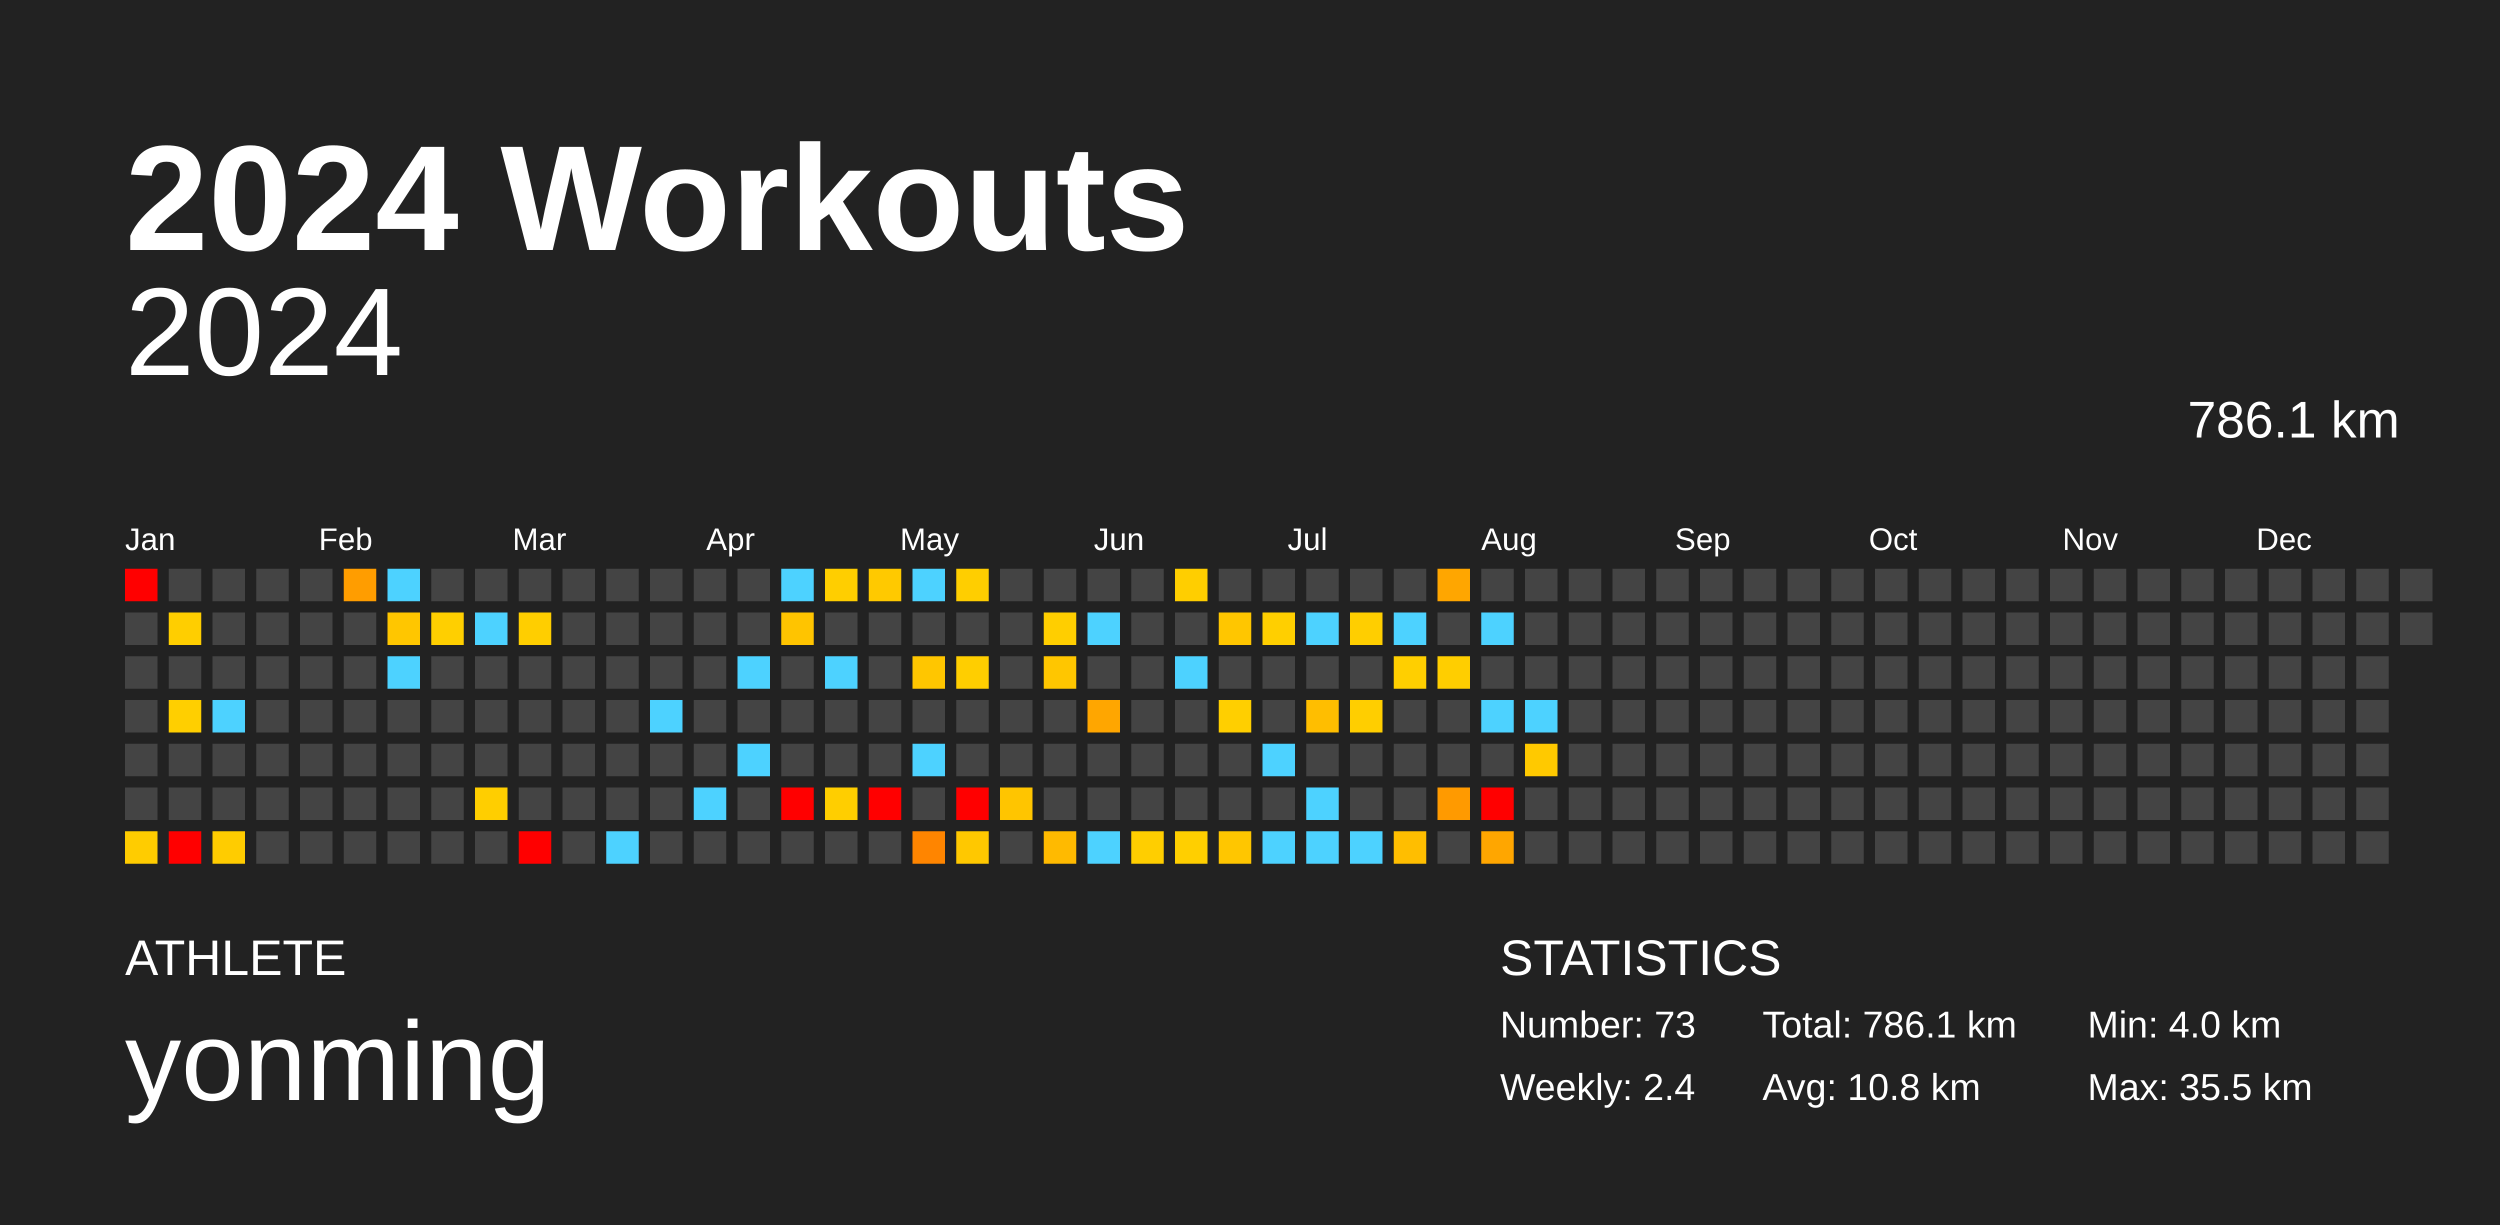
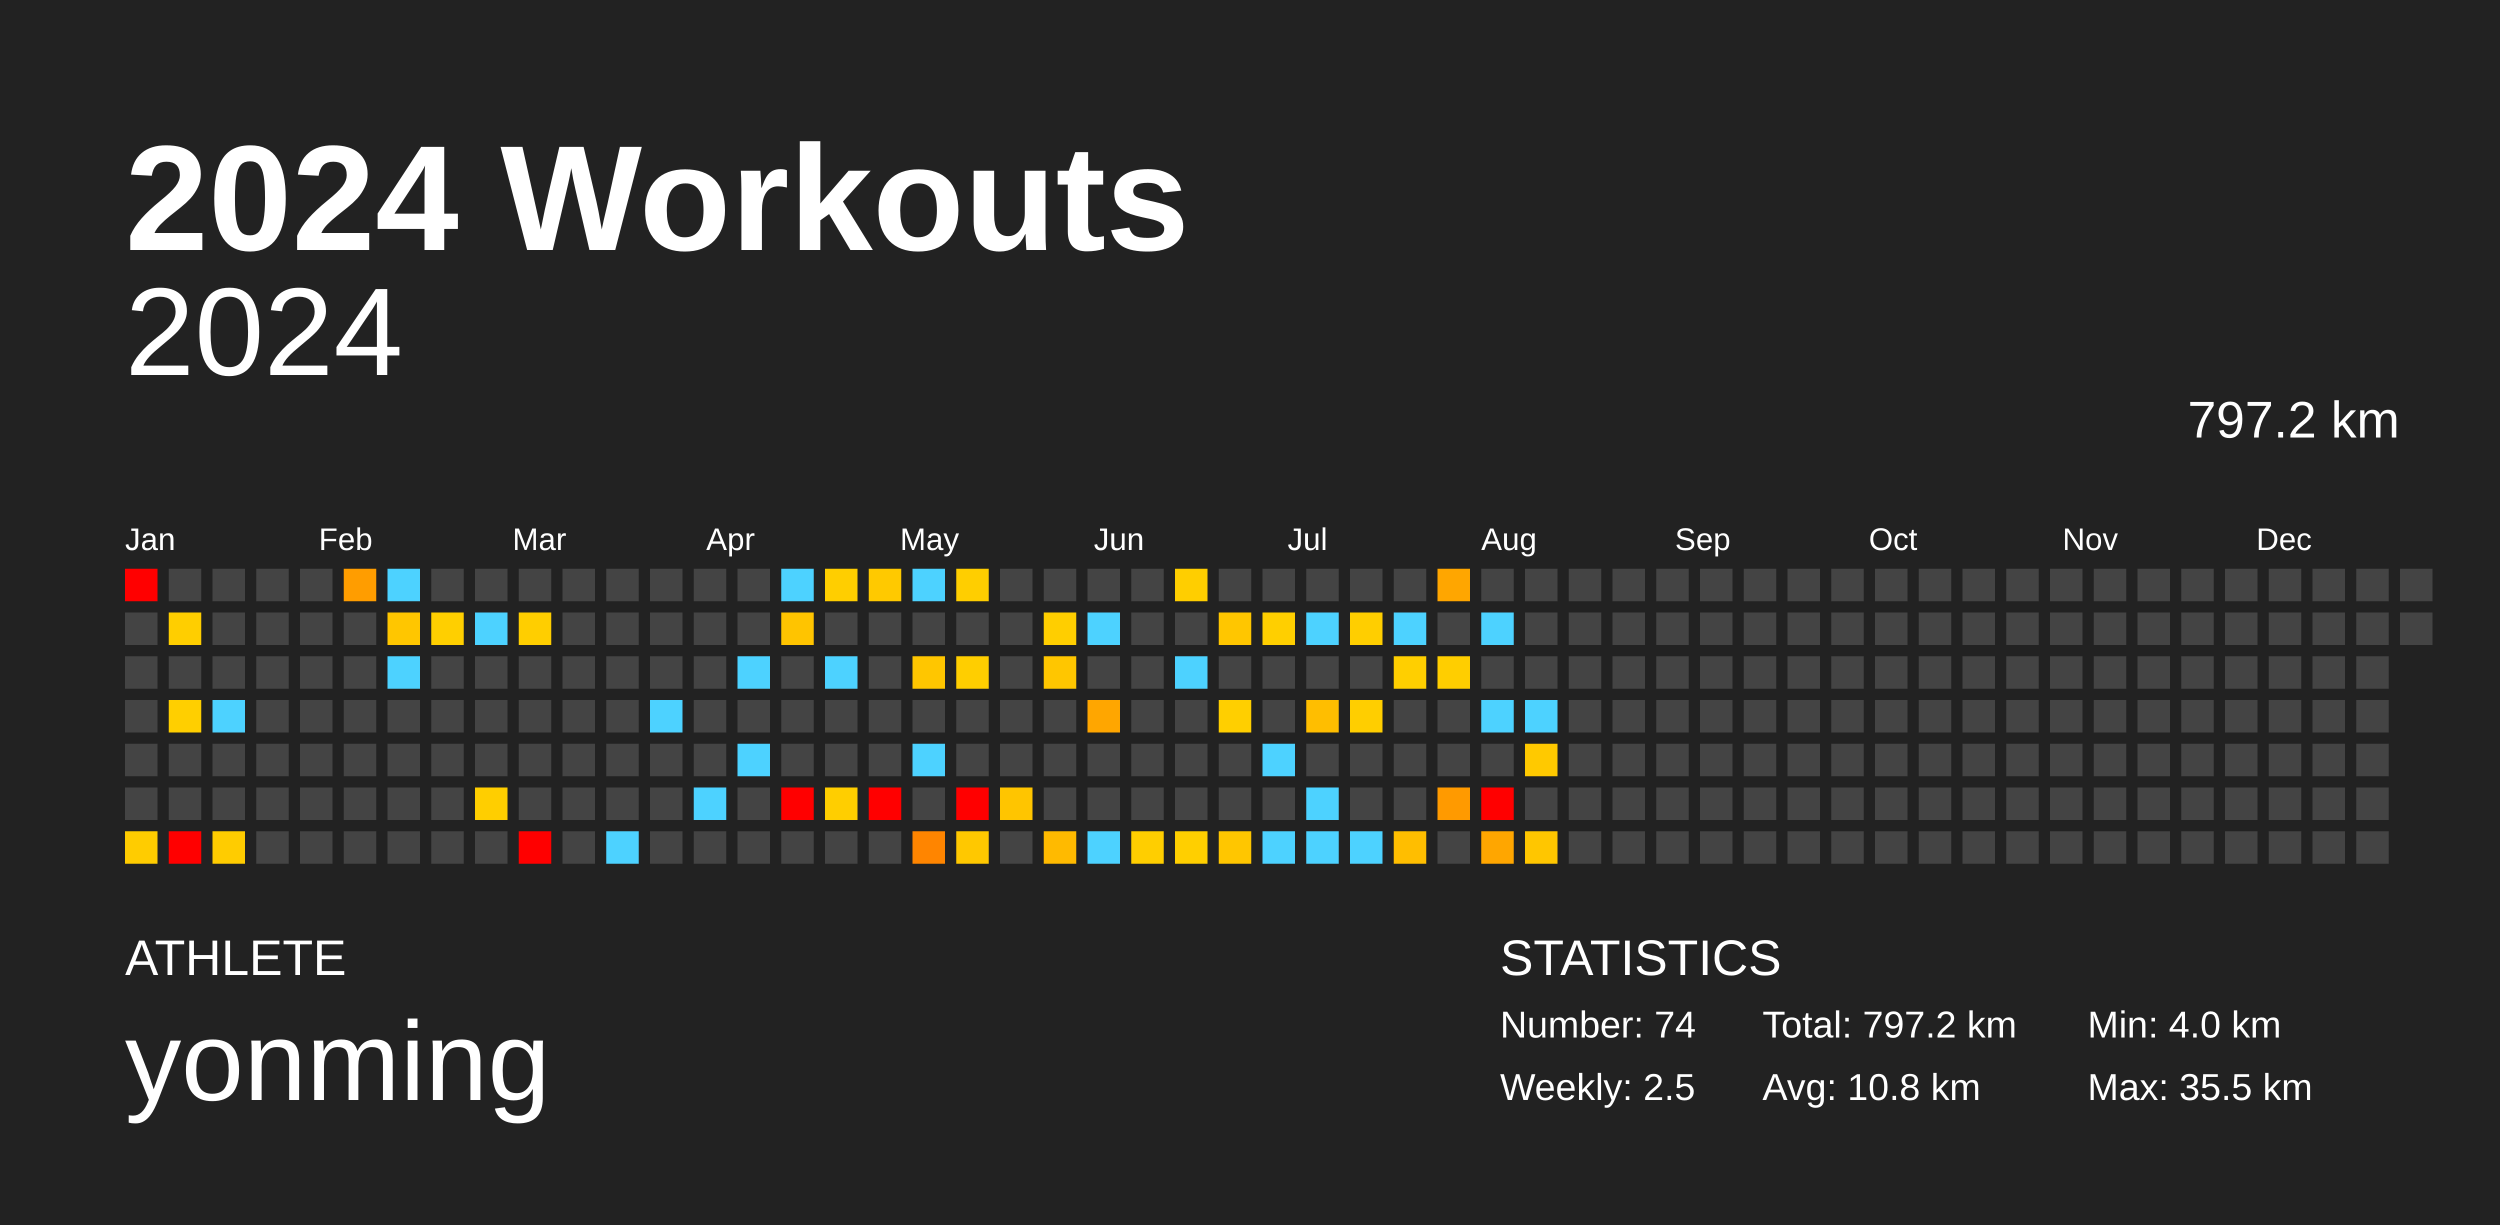
<svg xmlns="http://www.w3.org/2000/svg" baseProfile="full" height="98mm" version="1.1" viewBox="0,0,200,98" width="200mm">
  <defs />
  <rect fill="#222222" height="98" width="200" x="0" y="0" />
  <text fill="#FFFFFF" style="font-size:12px; font-family:Arial; font-weight:bold;" x="10" y="20">2024 Workouts</text>
  <text fill="#FFFFFF" style="font-size:4px; font-family:Arial" x="10" y="78">ATHLETE</text>
  <text fill="#FFFFFF" style="font-size:9px; font-family:Arial" x="10" y="88">yonming</text>
  <text fill="#FFFFFF" style="font-size:4px; font-family:Arial" x="120" y="78">STATISTICS</text>
-   <text fill="#FFFFFF" style="font-size:3px; font-family:Arial" x="120" y="83">Number: 73</text>
-   <text fill="#FFFFFF" style="font-size:3px; font-family:Arial" x="120" y="88">Weekly: 2.4</text>
-   <text fill="#FFFFFF" style="font-size:3px; font-family:Arial" x="141" y="83">Total: 786.1 km</text>
+   <text fill="#FFFFFF" style="font-size:3px; font-family:Arial" x="120" y="83">Number: 74</text>
+   <text fill="#FFFFFF" style="font-size:3px; font-family:Arial" x="120" y="88">Weekly: 2.5</text>
+   <text fill="#FFFFFF" style="font-size:3px; font-family:Arial" x="141" y="83">Total: 797.2 km</text>
  <text fill="#FFFFFF" style="font-size:3px; font-family:Arial" x="141" y="88">Avg: 10.8 km</text>
  <text fill="#FFFFFF" style="font-size:3px; font-family:Arial" x="167" y="83">Min: 4.0 km</text>
  <text fill="#FFFFFF" style="font-size:3px; font-family:Arial" x="167" y="88">Max: 35.5 km</text>
  <text alignment-baseline="hanging" fill="#FFFFFF" style="font-size:10.0px; font-family:Arial;" x="10" y="30">2024</text>
-   <text alignment-baseline="hanging" fill="#FFFFFF" style="font-size:4.125px; font-family:Arial;" x="175" y="35">786.1 km</text>
+   <text alignment-baseline="hanging" fill="#FFFFFF" style="font-size:4.125px; font-family:Arial;" x="175" y="35">797.2 km</text>
  <text fill="#FFFFFF" style="font-size:2.5px; font-family:Arial" x="10.0" y="44">Jan</text>
  <text fill="#FFFFFF" style="font-size:2.5px; font-family:Arial" x="25.5" y="44">Feb</text>
  <text fill="#FFFFFF" style="font-size:2.5px; font-family:Arial" x="41.0" y="44">Mar</text>
  <text fill="#FFFFFF" style="font-size:2.5px; font-family:Arial" x="56.5" y="44">Apr</text>
  <text fill="#FFFFFF" style="font-size:2.5px; font-family:Arial" x="72.0" y="44">May</text>
  <text fill="#FFFFFF" style="font-size:2.5px; font-family:Arial" x="87.5" y="44">Jun</text>
  <text fill="#FFFFFF" style="font-size:2.5px; font-family:Arial" x="103.0" y="44">Jul</text>
  <text fill="#FFFFFF" style="font-size:2.5px; font-family:Arial" x="118.5" y="44">Aug</text>
  <text fill="#FFFFFF" style="font-size:2.5px; font-family:Arial" x="134.0" y="44">Sep</text>
  <text fill="#FFFFFF" style="font-size:2.5px; font-family:Arial" x="149.5" y="44">Oct</text>
  <text fill="#FFFFFF" style="font-size:2.5px; font-family:Arial" x="165.0" y="44">Nov</text>
  <text fill="#FFFFFF" style="font-size:2.5px; font-family:Arial" x="180.5" y="44">Dec</text>
  <rect fill="red" height="2.6" width="2.6" x="10.0" y="45.5" />
  <rect fill="#444444" height="2.6" width="2.6" x="10.0" y="49.0" />
  <rect fill="#444444" height="2.6" width="2.6" x="10.0" y="52.5" />
  <rect fill="#444444" height="2.6" width="2.6" x="10.0" y="56.0" />
  <rect fill="#444444" height="2.6" width="2.6" x="10.0" y="59.5" />
  <rect fill="#444444" height="2.6" width="2.6" x="10.0" y="63.0" />
  <rect fill="#ffcc00" height="2.6" width="2.6" x="10.0" y="66.5" />
  <rect fill="#444444" height="2.6" width="2.6" x="13.5" y="45.5" />
  <rect fill="#ffce00" height="2.6" width="2.6" x="13.5" y="49.0" />
  <rect fill="#444444" height="2.6" width="2.6" x="13.5" y="52.5" />
  <rect fill="#ffcf00" height="2.6" width="2.6" x="13.5" y="56.0" />
  <rect fill="#444444" height="2.6" width="2.6" x="13.5" y="59.5" />
  <rect fill="#444444" height="2.6" width="2.6" x="13.5" y="63.0" />
  <rect fill="red" height="2.6" width="2.6" x="13.5" y="66.5" />
  <rect fill="#444444" height="2.6" width="2.6" x="17.0" y="45.5" />
  <rect fill="#444444" height="2.6" width="2.6" x="17.0" y="49.0" />
  <rect fill="#444444" height="2.6" width="2.6" x="17.0" y="52.5" />
  <rect fill="#4dd2ff" height="2.6" width="2.6" x="17.0" y="56.0" />
  <rect fill="#444444" height="2.6" width="2.6" x="17.0" y="59.5" />
  <rect fill="#444444" height="2.6" width="2.6" x="17.0" y="63.0" />
  <rect fill="#ffcc00" height="2.6" width="2.6" x="17.0" y="66.5" />
  <rect fill="#444444" height="2.6" width="2.6" x="20.5" y="45.5" />
  <rect fill="#444444" height="2.6" width="2.6" x="20.5" y="49.0" />
  <rect fill="#444444" height="2.6" width="2.6" x="20.5" y="52.5" />
  <rect fill="#444444" height="2.6" width="2.6" x="20.5" y="56.0" />
  <rect fill="#444444" height="2.6" width="2.6" x="20.5" y="59.5" />
  <rect fill="#444444" height="2.6" width="2.6" x="20.5" y="63.0" />
  <rect fill="#444444" height="2.6" width="2.6" x="20.5" y="66.5" />
  <rect fill="#444444" height="2.6" width="2.6" x="24.0" y="45.5" />
  <rect fill="#444444" height="2.6" width="2.6" x="24.0" y="49.0" />
  <rect fill="#444444" height="2.6" width="2.6" x="24.0" y="52.5" />
  <rect fill="#444444" height="2.6" width="2.6" x="24.0" y="56.0" />
  <rect fill="#444444" height="2.6" width="2.6" x="24.0" y="59.5" />
  <rect fill="#444444" height="2.6" width="2.6" x="24.0" y="63.0" />
  <rect fill="#444444" height="2.6" width="2.6" x="24.0" y="66.5" />
  <rect fill="#ff9d00" height="2.6" width="2.6" x="27.5" y="45.5" />
  <rect fill="#444444" height="2.6" width="2.6" x="27.5" y="49.0" />
  <rect fill="#444444" height="2.6" width="2.6" x="27.5" y="52.5" />
  <rect fill="#444444" height="2.6" width="2.6" x="27.5" y="56.0" />
  <rect fill="#444444" height="2.6" width="2.6" x="27.5" y="59.5" />
  <rect fill="#444444" height="2.6" width="2.6" x="27.5" y="63.0" />
  <rect fill="#444444" height="2.6" width="2.6" x="27.5" y="66.5" />
  <rect fill="#4dd2ff" height="2.6" width="2.6" x="31.0" y="45.5" />
  <rect fill="#ffc600" height="2.6" width="2.6" x="31.0" y="49.0" />
  <rect fill="#4dd2ff" height="2.6" width="2.6" x="31.0" y="52.5" />
  <rect fill="#444444" height="2.6" width="2.6" x="31.0" y="56.0" />
  <rect fill="#444444" height="2.6" width="2.6" x="31.0" y="59.5" />
  <rect fill="#444444" height="2.6" width="2.6" x="31.0" y="63.0" />
  <rect fill="#444444" height="2.6" width="2.6" x="31.0" y="66.5" />
  <rect fill="#444444" height="2.6" width="2.6" x="34.5" y="45.5" />
  <rect fill="#ffcf00" height="2.6" width="2.6" x="34.5" y="49.0" />
  <rect fill="#444444" height="2.6" width="2.6" x="34.5" y="52.5" />
  <rect fill="#444444" height="2.6" width="2.6" x="34.5" y="56.0" />
  <rect fill="#444444" height="2.6" width="2.6" x="34.5" y="59.5" />
  <rect fill="#444444" height="2.6" width="2.6" x="34.5" y="63.0" />
  <rect fill="#444444" height="2.6" width="2.6" x="34.5" y="66.5" />
  <rect fill="#444444" height="2.6" width="2.6" x="38.0" y="45.5" />
  <rect fill="#4dd2ff" height="2.6" width="2.6" x="38.0" y="49.0" />
  <rect fill="#444444" height="2.6" width="2.6" x="38.0" y="52.5" />
  <rect fill="#444444" height="2.6" width="2.6" x="38.0" y="56.0" />
  <rect fill="#444444" height="2.6" width="2.6" x="38.0" y="59.5" />
  <rect fill="#ffce00" height="2.6" width="2.6" x="38.0" y="63.0" />
  <rect fill="#444444" height="2.6" width="2.6" x="38.0" y="66.5" />
  <rect fill="#444444" height="2.6" width="2.6" x="41.5" y="45.5" />
  <rect fill="#ffce00" height="2.6" width="2.6" x="41.5" y="49.0" />
  <rect fill="#444444" height="2.6" width="2.6" x="41.5" y="52.5" />
  <rect fill="#444444" height="2.6" width="2.6" x="41.5" y="56.0" />
  <rect fill="#444444" height="2.6" width="2.6" x="41.5" y="59.5" />
  <rect fill="#444444" height="2.6" width="2.6" x="41.5" y="63.0" />
  <rect fill="red" height="2.6" width="2.6" x="41.5" y="66.5" />
  <rect fill="#444444" height="2.6" width="2.6" x="45.0" y="45.5" />
  <rect fill="#444444" height="2.6" width="2.6" x="45.0" y="49.0" />
  <rect fill="#444444" height="2.6" width="2.6" x="45.0" y="52.5" />
  <rect fill="#444444" height="2.6" width="2.6" x="45.0" y="56.0" />
  <rect fill="#444444" height="2.6" width="2.6" x="45.0" y="59.5" />
  <rect fill="#444444" height="2.6" width="2.6" x="45.0" y="63.0" />
  <rect fill="#444444" height="2.6" width="2.6" x="45.0" y="66.5" />
  <rect fill="#444444" height="2.6" width="2.6" x="48.5" y="45.5" />
  <rect fill="#444444" height="2.6" width="2.6" x="48.5" y="49.0" />
  <rect fill="#444444" height="2.6" width="2.6" x="48.5" y="52.5" />
  <rect fill="#444444" height="2.6" width="2.6" x="48.5" y="56.0" />
  <rect fill="#444444" height="2.6" width="2.6" x="48.5" y="59.5" />
  <rect fill="#444444" height="2.6" width="2.6" x="48.5" y="63.0" />
  <rect fill="#4dd2ff" height="2.6" width="2.6" x="48.5" y="66.5" />
  <rect fill="#444444" height="2.6" width="2.6" x="52.0" y="45.5" />
  <rect fill="#444444" height="2.6" width="2.6" x="52.0" y="49.0" />
  <rect fill="#444444" height="2.6" width="2.6" x="52.0" y="52.5" />
  <rect fill="#4dd2ff" height="2.6" width="2.6" x="52.0" y="56.0" />
  <rect fill="#444444" height="2.6" width="2.6" x="52.0" y="59.5" />
  <rect fill="#444444" height="2.6" width="2.6" x="52.0" y="63.0" />
  <rect fill="#444444" height="2.6" width="2.6" x="52.0" y="66.5" />
  <rect fill="#444444" height="2.6" width="2.6" x="55.5" y="45.5" />
  <rect fill="#444444" height="2.6" width="2.6" x="55.5" y="49.0" />
  <rect fill="#444444" height="2.6" width="2.6" x="55.5" y="52.5" />
  <rect fill="#444444" height="2.6" width="2.6" x="55.5" y="56.0" />
  <rect fill="#444444" height="2.6" width="2.6" x="55.5" y="59.5" />
  <rect fill="#4dd2ff" height="2.6" width="2.6" x="55.5" y="63.0" />
  <rect fill="#444444" height="2.6" width="2.6" x="55.5" y="66.5" />
  <rect fill="#444444" height="2.6" width="2.6" x="59.0" y="45.5" />
  <rect fill="#444444" height="2.6" width="2.6" x="59.0" y="49.0" />
  <rect fill="#4dd2ff" height="2.6" width="2.6" x="59.0" y="52.5" />
  <rect fill="#444444" height="2.6" width="2.6" x="59.0" y="56.0" />
  <rect fill="#4dd2ff" height="2.6" width="2.6" x="59.0" y="59.5" />
  <rect fill="#444444" height="2.6" width="2.6" x="59.0" y="63.0" />
  <rect fill="#444444" height="2.6" width="2.6" x="59.0" y="66.5" />
  <rect fill="#4dd2ff" height="2.6" width="2.6" x="62.5" y="45.5" />
  <rect fill="#ffc400" height="2.6" width="2.6" x="62.5" y="49.0" />
  <rect fill="#444444" height="2.6" width="2.6" x="62.5" y="52.5" />
  <rect fill="#444444" height="2.6" width="2.6" x="62.5" y="56.0" />
  <rect fill="#444444" height="2.6" width="2.6" x="62.5" y="59.5" />
  <rect fill="red" height="2.6" width="2.6" x="62.5" y="63.0" />
  <rect fill="#444444" height="2.6" width="2.6" x="62.5" y="66.5" />
  <rect fill="#ffce00" height="2.6" width="2.6" x="66.0" y="45.5" />
  <rect fill="#444444" height="2.6" width="2.6" x="66.0" y="49.0" />
  <rect fill="#4dd2ff" height="2.6" width="2.6" x="66.0" y="52.5" />
  <rect fill="#444444" height="2.6" width="2.6" x="66.0" y="56.0" />
  <rect fill="#444444" height="2.6" width="2.6" x="66.0" y="59.5" />
  <rect fill="#ffce00" height="2.6" width="2.6" x="66.0" y="63.0" />
  <rect fill="#444444" height="2.6" width="2.6" x="66.0" y="66.5" />
  <rect fill="#ffc900" height="2.6" width="2.6" x="69.5" y="45.5" />
  <rect fill="#444444" height="2.6" width="2.6" x="69.5" y="49.0" />
  <rect fill="#444444" height="2.6" width="2.6" x="69.5" y="52.5" />
  <rect fill="#444444" height="2.6" width="2.6" x="69.5" y="56.0" />
  <rect fill="#444444" height="2.6" width="2.6" x="69.5" y="59.5" />
  <rect fill="red" height="2.6" width="2.6" x="69.5" y="63.0" />
  <rect fill="#444444" height="2.6" width="2.6" x="69.5" y="66.5" />
  <rect fill="#4dd2ff" height="2.6" width="2.6" x="73.0" y="45.5" />
  <rect fill="#444444" height="2.6" width="2.6" x="73.0" y="49.0" />
  <rect fill="#ffc600" height="2.6" width="2.6" x="73.0" y="52.5" />
  <rect fill="#444444" height="2.6" width="2.6" x="73.0" y="56.0" />
  <rect fill="#4dd2ff" height="2.6" width="2.6" x="73.0" y="59.5" />
  <rect fill="#444444" height="2.6" width="2.6" x="73.0" y="63.0" />
  <rect fill="#ff8500" height="2.6" width="2.6" x="73.0" y="66.5" />
  <rect fill="#ffce00" height="2.6" width="2.6" x="76.5" y="45.5" />
  <rect fill="#444444" height="2.6" width="2.6" x="76.5" y="49.0" />
  <rect fill="#ffce00" height="2.6" width="2.6" x="76.5" y="52.5" />
  <rect fill="#444444" height="2.6" width="2.6" x="76.5" y="56.0" />
  <rect fill="#444444" height="2.6" width="2.6" x="76.5" y="59.5" />
  <rect fill="red" height="2.6" width="2.6" x="76.5" y="63.0" />
  <rect fill="#ffc800" height="2.6" width="2.6" x="76.5" y="66.5" />
  <rect fill="#444444" height="2.6" width="2.6" x="80.0" y="45.5" />
  <rect fill="#444444" height="2.6" width="2.6" x="80.0" y="49.0" />
  <rect fill="#444444" height="2.6" width="2.6" x="80.0" y="52.5" />
  <rect fill="#444444" height="2.6" width="2.6" x="80.0" y="56.0" />
  <rect fill="#444444" height="2.6" width="2.6" x="80.0" y="59.5" />
  <rect fill="#ffc500" height="2.6" width="2.6" x="80.0" y="63.0" />
  <rect fill="#444444" height="2.6" width="2.6" x="80.0" y="66.5" />
  <rect fill="#444444" height="2.6" width="2.6" x="83.5" y="45.5" />
  <rect fill="#ffce00" height="2.6" width="2.6" x="83.5" y="49.0" />
  <rect fill="#ffc600" height="2.6" width="2.6" x="83.5" y="52.5" />
  <rect fill="#444444" height="2.6" width="2.6" x="83.5" y="56.0" />
  <rect fill="#444444" height="2.6" width="2.6" x="83.5" y="59.5" />
  <rect fill="#444444" height="2.6" width="2.6" x="83.5" y="63.0" />
  <rect fill="#ffba00" height="2.6" width="2.6" x="83.5" y="66.5" />
  <rect fill="#444444" height="2.6" width="2.6" x="87.0" y="45.5" />
  <rect fill="#4dd2ff" height="2.6" width="2.6" x="87.0" y="49.0" />
  <rect fill="#444444" height="2.6" width="2.6" x="87.0" y="52.5" />
  <rect fill="#ffa600" height="2.6" width="2.6" x="87.0" y="56.0" />
  <rect fill="#444444" height="2.6" width="2.6" x="87.0" y="59.5" />
  <rect fill="#444444" height="2.6" width="2.6" x="87.0" y="63.0" />
  <rect fill="#4dd2ff" height="2.6" width="2.6" x="87.0" y="66.5" />
  <rect fill="#444444" height="2.6" width="2.6" x="90.5" y="45.5" />
  <rect fill="#444444" height="2.6" width="2.6" x="90.5" y="49.0" />
  <rect fill="#444444" height="2.6" width="2.6" x="90.5" y="52.5" />
  <rect fill="#444444" height="2.6" width="2.6" x="90.5" y="56.0" />
  <rect fill="#444444" height="2.6" width="2.6" x="90.5" y="59.5" />
  <rect fill="#444444" height="2.6" width="2.6" x="90.5" y="63.0" />
  <rect fill="#ffce00" height="2.6" width="2.6" x="90.5" y="66.5" />
  <rect fill="#ffce00" height="2.6" width="2.6" x="94.0" y="45.5" />
  <rect fill="#444444" height="2.6" width="2.6" x="94.0" y="49.0" />
  <rect fill="#4dd2ff" height="2.6" width="2.6" x="94.0" y="52.5" />
  <rect fill="#444444" height="2.6" width="2.6" x="94.0" y="56.0" />
  <rect fill="#444444" height="2.6" width="2.6" x="94.0" y="59.5" />
  <rect fill="#444444" height="2.6" width="2.6" x="94.0" y="63.0" />
  <rect fill="#ffcf00" height="2.6" width="2.6" x="94.0" y="66.5" />
  <rect fill="#444444" height="2.6" width="2.6" x="97.5" y="45.5" />
  <rect fill="#ffc600" height="2.6" width="2.6" x="97.5" y="49.0" />
  <rect fill="#444444" height="2.6" width="2.6" x="97.5" y="52.5" />
  <rect fill="#ffcf00" height="2.6" width="2.6" x="97.5" y="56.0" />
  <rect fill="#444444" height="2.6" width="2.6" x="97.5" y="59.5" />
  <rect fill="#444444" height="2.6" width="2.6" x="97.5" y="63.0" />
  <rect fill="#ffc600" height="2.6" width="2.6" x="97.5" y="66.5" />
  <rect fill="#444444" height="2.6" width="2.6" x="101.0" y="45.5" />
  <rect fill="#ffcf00" height="2.6" width="2.6" x="101.0" y="49.0" />
  <rect fill="#444444" height="2.6" width="2.6" x="101.0" y="52.5" />
  <rect fill="#444444" height="2.6" width="2.6" x="101.0" y="56.0" />
  <rect fill="#4dd2ff" height="2.6" width="2.6" x="101.0" y="59.5" />
  <rect fill="#444444" height="2.6" width="2.6" x="101.0" y="63.0" />
  <rect fill="#4dd2ff" height="2.6" width="2.6" x="101.0" y="66.5" />
  <rect fill="#444444" height="2.6" width="2.6" x="104.5" y="45.5" />
  <rect fill="#4dd2ff" height="2.6" width="2.6" x="104.5" y="49.0" />
  <rect fill="#444444" height="2.6" width="2.6" x="104.5" y="52.5" />
  <rect fill="#ffbe00" height="2.6" width="2.6" x="104.5" y="56.0" />
  <rect fill="#444444" height="2.6" width="2.6" x="104.5" y="59.5" />
  <rect fill="#4dd2ff" height="2.6" width="2.6" x="104.5" y="63.0" />
  <rect fill="#4dd2ff" height="2.6" width="2.6" x="104.5" y="66.5" />
  <rect fill="#444444" height="2.6" width="2.6" x="108.0" y="45.5" />
  <rect fill="#ffce00" height="2.6" width="2.6" x="108.0" y="49.0" />
  <rect fill="#444444" height="2.6" width="2.6" x="108.0" y="52.5" />
  <rect fill="#ffce00" height="2.6" width="2.6" x="108.0" y="56.0" />
  <rect fill="#444444" height="2.6" width="2.6" x="108.0" y="59.5" />
  <rect fill="#444444" height="2.6" width="2.6" x="108.0" y="63.0" />
  <rect fill="#4dd2ff" height="2.6" width="2.6" x="108.0" y="66.5" />
  <rect fill="#444444" height="2.6" width="2.6" x="111.5" y="45.5" />
  <rect fill="#4dd2ff" height="2.6" width="2.6" x="111.5" y="49.0" />
  <rect fill="#ffcf00" height="2.6" width="2.6" x="111.5" y="52.5" />
  <rect fill="#444444" height="2.6" width="2.6" x="111.5" y="56.0" />
  <rect fill="#444444" height="2.6" width="2.6" x="111.5" y="59.5" />
  <rect fill="#444444" height="2.6" width="2.6" x="111.5" y="63.0" />
  <rect fill="#ffbe00" height="2.6" width="2.6" x="111.5" y="66.5" />
  <rect fill="#ffa600" height="2.6" width="2.6" x="115.0" y="45.5" />
  <rect fill="#444444" height="2.6" width="2.6" x="115.0" y="49.0" />
  <rect fill="#ffce00" height="2.6" width="2.6" x="115.0" y="52.5" />
  <rect fill="#444444" height="2.6" width="2.6" x="115.0" y="56.0" />
  <rect fill="#444444" height="2.6" width="2.6" x="115.0" y="59.5" />
  <rect fill="#ff9a00" height="2.6" width="2.6" x="115.0" y="63.0" />
  <rect fill="#444444" height="2.6" width="2.6" x="115.0" y="66.5" />
  <rect fill="#444444" height="2.6" width="2.6" x="118.5" y="45.5" />
  <rect fill="#4dd2ff" height="2.6" width="2.6" x="118.5" y="49.0" />
  <rect fill="#444444" height="2.6" width="2.6" x="118.5" y="52.5" />
  <rect fill="#4dd2ff" height="2.6" width="2.6" x="118.5" y="56.0" />
  <rect fill="#444444" height="2.6" width="2.6" x="118.5" y="59.5" />
  <rect fill="red" height="2.6" width="2.6" x="118.5" y="63.0" />
  <rect fill="#ffa600" height="2.6" width="2.6" x="118.5" y="66.5" />
  <rect fill="#444444" height="2.6" width="2.6" x="122.0" y="45.5" />
  <rect fill="#444444" height="2.6" width="2.6" x="122.0" y="49.0" />
  <rect fill="#444444" height="2.6" width="2.6" x="122.0" y="52.5" />
  <rect fill="#4dd2ff" height="2.6" width="2.6" x="122.0" y="56.0" />
  <rect fill="#ffc900" height="2.6" width="2.6" x="122.0" y="59.5" />
  <rect fill="#444444" height="2.6" width="2.6" x="122.0" y="63.0" />
-   <rect fill="#444444" height="2.6" width="2.6" x="122.0" y="66.5" />
+   <rect fill="#ffc600" height="2.6" width="2.6" x="122.0" y="66.5" />
  <rect fill="#444444" height="2.6" width="2.6" x="125.5" y="45.5" />
  <rect fill="#444444" height="2.6" width="2.6" x="125.5" y="49.0" />
  <rect fill="#444444" height="2.6" width="2.6" x="125.5" y="52.5" />
  <rect fill="#444444" height="2.6" width="2.6" x="125.5" y="56.0" />
  <rect fill="#444444" height="2.6" width="2.6" x="125.5" y="59.5" />
  <rect fill="#444444" height="2.6" width="2.6" x="125.5" y="63.0" />
  <rect fill="#444444" height="2.6" width="2.6" x="125.5" y="66.5" />
  <rect fill="#444444" height="2.6" width="2.6" x="129.0" y="45.5" />
  <rect fill="#444444" height="2.6" width="2.6" x="129.0" y="49.0" />
  <rect fill="#444444" height="2.6" width="2.6" x="129.0" y="52.5" />
  <rect fill="#444444" height="2.6" width="2.6" x="129.0" y="56.0" />
  <rect fill="#444444" height="2.6" width="2.6" x="129.0" y="59.5" />
  <rect fill="#444444" height="2.6" width="2.6" x="129.0" y="63.0" />
  <rect fill="#444444" height="2.6" width="2.6" x="129.0" y="66.5" />
  <rect fill="#444444" height="2.6" width="2.6" x="132.5" y="45.5" />
  <rect fill="#444444" height="2.6" width="2.6" x="132.5" y="49.0" />
  <rect fill="#444444" height="2.6" width="2.6" x="132.5" y="52.5" />
  <rect fill="#444444" height="2.6" width="2.6" x="132.5" y="56.0" />
  <rect fill="#444444" height="2.6" width="2.6" x="132.5" y="59.5" />
  <rect fill="#444444" height="2.6" width="2.6" x="132.5" y="63.0" />
  <rect fill="#444444" height="2.6" width="2.6" x="132.5" y="66.5" />
  <rect fill="#444444" height="2.6" width="2.6" x="136.0" y="45.5" />
  <rect fill="#444444" height="2.6" width="2.6" x="136.0" y="49.0" />
  <rect fill="#444444" height="2.6" width="2.6" x="136.0" y="52.5" />
  <rect fill="#444444" height="2.6" width="2.6" x="136.0" y="56.0" />
  <rect fill="#444444" height="2.6" width="2.6" x="136.0" y="59.5" />
  <rect fill="#444444" height="2.6" width="2.6" x="136.0" y="63.0" />
  <rect fill="#444444" height="2.6" width="2.6" x="136.0" y="66.5" />
  <rect fill="#444444" height="2.6" width="2.6" x="139.5" y="45.5" />
  <rect fill="#444444" height="2.6" width="2.6" x="139.5" y="49.0" />
  <rect fill="#444444" height="2.6" width="2.6" x="139.5" y="52.5" />
  <rect fill="#444444" height="2.6" width="2.6" x="139.5" y="56.0" />
  <rect fill="#444444" height="2.6" width="2.6" x="139.5" y="59.5" />
  <rect fill="#444444" height="2.6" width="2.6" x="139.5" y="63.0" />
  <rect fill="#444444" height="2.6" width="2.6" x="139.5" y="66.5" />
  <rect fill="#444444" height="2.6" width="2.6" x="143.0" y="45.5" />
  <rect fill="#444444" height="2.6" width="2.6" x="143.0" y="49.0" />
  <rect fill="#444444" height="2.6" width="2.6" x="143.0" y="52.5" />
  <rect fill="#444444" height="2.6" width="2.6" x="143.0" y="56.0" />
  <rect fill="#444444" height="2.6" width="2.6" x="143.0" y="59.5" />
  <rect fill="#444444" height="2.6" width="2.6" x="143.0" y="63.0" />
  <rect fill="#444444" height="2.6" width="2.6" x="143.0" y="66.5" />
  <rect fill="#444444" height="2.6" width="2.6" x="146.5" y="45.5" />
  <rect fill="#444444" height="2.6" width="2.6" x="146.5" y="49.0" />
  <rect fill="#444444" height="2.6" width="2.6" x="146.5" y="52.5" />
  <rect fill="#444444" height="2.6" width="2.6" x="146.5" y="56.0" />
  <rect fill="#444444" height="2.6" width="2.6" x="146.5" y="59.5" />
  <rect fill="#444444" height="2.6" width="2.6" x="146.5" y="63.0" />
  <rect fill="#444444" height="2.6" width="2.6" x="146.5" y="66.5" />
  <rect fill="#444444" height="2.6" width="2.6" x="150.0" y="45.5" />
  <rect fill="#444444" height="2.6" width="2.6" x="150.0" y="49.0" />
  <rect fill="#444444" height="2.6" width="2.6" x="150.0" y="52.5" />
  <rect fill="#444444" height="2.6" width="2.6" x="150.0" y="56.0" />
  <rect fill="#444444" height="2.6" width="2.6" x="150.0" y="59.5" />
  <rect fill="#444444" height="2.6" width="2.6" x="150.0" y="63.0" />
  <rect fill="#444444" height="2.6" width="2.6" x="150.0" y="66.5" />
  <rect fill="#444444" height="2.6" width="2.6" x="153.5" y="45.5" />
  <rect fill="#444444" height="2.6" width="2.6" x="153.5" y="49.0" />
  <rect fill="#444444" height="2.6" width="2.6" x="153.5" y="52.5" />
  <rect fill="#444444" height="2.6" width="2.6" x="153.5" y="56.0" />
  <rect fill="#444444" height="2.6" width="2.6" x="153.5" y="59.5" />
  <rect fill="#444444" height="2.6" width="2.6" x="153.5" y="63.0" />
  <rect fill="#444444" height="2.6" width="2.6" x="153.5" y="66.5" />
  <rect fill="#444444" height="2.6" width="2.6" x="157.0" y="45.5" />
  <rect fill="#444444" height="2.6" width="2.6" x="157.0" y="49.0" />
  <rect fill="#444444" height="2.6" width="2.6" x="157.0" y="52.5" />
  <rect fill="#444444" height="2.6" width="2.6" x="157.0" y="56.0" />
  <rect fill="#444444" height="2.6" width="2.6" x="157.0" y="59.5" />
  <rect fill="#444444" height="2.6" width="2.6" x="157.0" y="63.0" />
  <rect fill="#444444" height="2.6" width="2.6" x="157.0" y="66.5" />
  <rect fill="#444444" height="2.6" width="2.6" x="160.5" y="45.5" />
  <rect fill="#444444" height="2.6" width="2.6" x="160.5" y="49.0" />
  <rect fill="#444444" height="2.6" width="2.6" x="160.5" y="52.5" />
  <rect fill="#444444" height="2.6" width="2.6" x="160.5" y="56.0" />
  <rect fill="#444444" height="2.6" width="2.6" x="160.5" y="59.5" />
  <rect fill="#444444" height="2.6" width="2.6" x="160.5" y="63.0" />
  <rect fill="#444444" height="2.6" width="2.6" x="160.5" y="66.5" />
  <rect fill="#444444" height="2.6" width="2.6" x="164.0" y="45.5" />
  <rect fill="#444444" height="2.6" width="2.6" x="164.0" y="49.0" />
  <rect fill="#444444" height="2.6" width="2.6" x="164.0" y="52.5" />
  <rect fill="#444444" height="2.6" width="2.6" x="164.0" y="56.0" />
  <rect fill="#444444" height="2.6" width="2.6" x="164.0" y="59.5" />
  <rect fill="#444444" height="2.6" width="2.6" x="164.0" y="63.0" />
  <rect fill="#444444" height="2.6" width="2.6" x="164.0" y="66.5" />
  <rect fill="#444444" height="2.6" width="2.6" x="167.5" y="45.5" />
  <rect fill="#444444" height="2.6" width="2.6" x="167.5" y="49.0" />
  <rect fill="#444444" height="2.6" width="2.6" x="167.5" y="52.5" />
  <rect fill="#444444" height="2.6" width="2.6" x="167.5" y="56.0" />
  <rect fill="#444444" height="2.6" width="2.6" x="167.5" y="59.5" />
  <rect fill="#444444" height="2.6" width="2.6" x="167.5" y="63.0" />
  <rect fill="#444444" height="2.6" width="2.6" x="167.5" y="66.5" />
  <rect fill="#444444" height="2.6" width="2.6" x="171.0" y="45.5" />
  <rect fill="#444444" height="2.6" width="2.6" x="171.0" y="49.0" />
  <rect fill="#444444" height="2.6" width="2.6" x="171.0" y="52.5" />
  <rect fill="#444444" height="2.6" width="2.6" x="171.0" y="56.0" />
  <rect fill="#444444" height="2.6" width="2.6" x="171.0" y="59.5" />
  <rect fill="#444444" height="2.6" width="2.6" x="171.0" y="63.0" />
  <rect fill="#444444" height="2.6" width="2.6" x="171.0" y="66.5" />
  <rect fill="#444444" height="2.6" width="2.6" x="174.5" y="45.5" />
  <rect fill="#444444" height="2.6" width="2.6" x="174.5" y="49.0" />
  <rect fill="#444444" height="2.6" width="2.6" x="174.5" y="52.5" />
  <rect fill="#444444" height="2.6" width="2.6" x="174.5" y="56.0" />
  <rect fill="#444444" height="2.6" width="2.6" x="174.5" y="59.5" />
  <rect fill="#444444" height="2.6" width="2.6" x="174.5" y="63.0" />
  <rect fill="#444444" height="2.6" width="2.6" x="174.5" y="66.5" />
  <rect fill="#444444" height="2.6" width="2.6" x="178.0" y="45.5" />
  <rect fill="#444444" height="2.6" width="2.6" x="178.0" y="49.0" />
  <rect fill="#444444" height="2.6" width="2.6" x="178.0" y="52.5" />
  <rect fill="#444444" height="2.6" width="2.6" x="178.0" y="56.0" />
  <rect fill="#444444" height="2.6" width="2.6" x="178.0" y="59.5" />
  <rect fill="#444444" height="2.6" width="2.6" x="178.0" y="63.0" />
  <rect fill="#444444" height="2.6" width="2.6" x="178.0" y="66.5" />
  <rect fill="#444444" height="2.6" width="2.6" x="181.5" y="45.5" />
  <rect fill="#444444" height="2.6" width="2.6" x="181.5" y="49.0" />
  <rect fill="#444444" height="2.6" width="2.6" x="181.5" y="52.5" />
  <rect fill="#444444" height="2.6" width="2.6" x="181.5" y="56.0" />
  <rect fill="#444444" height="2.6" width="2.6" x="181.5" y="59.5" />
  <rect fill="#444444" height="2.6" width="2.6" x="181.5" y="63.0" />
  <rect fill="#444444" height="2.6" width="2.6" x="181.5" y="66.5" />
  <rect fill="#444444" height="2.6" width="2.6" x="185.0" y="45.5" />
  <rect fill="#444444" height="2.6" width="2.6" x="185.0" y="49.0" />
  <rect fill="#444444" height="2.6" width="2.6" x="185.0" y="52.5" />
  <rect fill="#444444" height="2.6" width="2.6" x="185.0" y="56.0" />
  <rect fill="#444444" height="2.6" width="2.6" x="185.0" y="59.5" />
  <rect fill="#444444" height="2.6" width="2.6" x="185.0" y="63.0" />
  <rect fill="#444444" height="2.6" width="2.6" x="185.0" y="66.5" />
  <rect fill="#444444" height="2.6" width="2.6" x="188.5" y="45.5" />
  <rect fill="#444444" height="2.6" width="2.6" x="188.5" y="49.0" />
  <rect fill="#444444" height="2.6" width="2.6" x="188.5" y="52.5" />
  <rect fill="#444444" height="2.6" width="2.6" x="188.5" y="56.0" />
  <rect fill="#444444" height="2.6" width="2.6" x="188.5" y="59.5" />
  <rect fill="#444444" height="2.6" width="2.6" x="188.5" y="63.0" />
  <rect fill="#444444" height="2.6" width="2.6" x="188.5" y="66.5" />
  <rect fill="#444444" height="2.6" width="2.6" x="192.0" y="45.5" />
  <rect fill="#444444" height="2.6" width="2.6" x="192.0" y="49.0" />
</svg>
